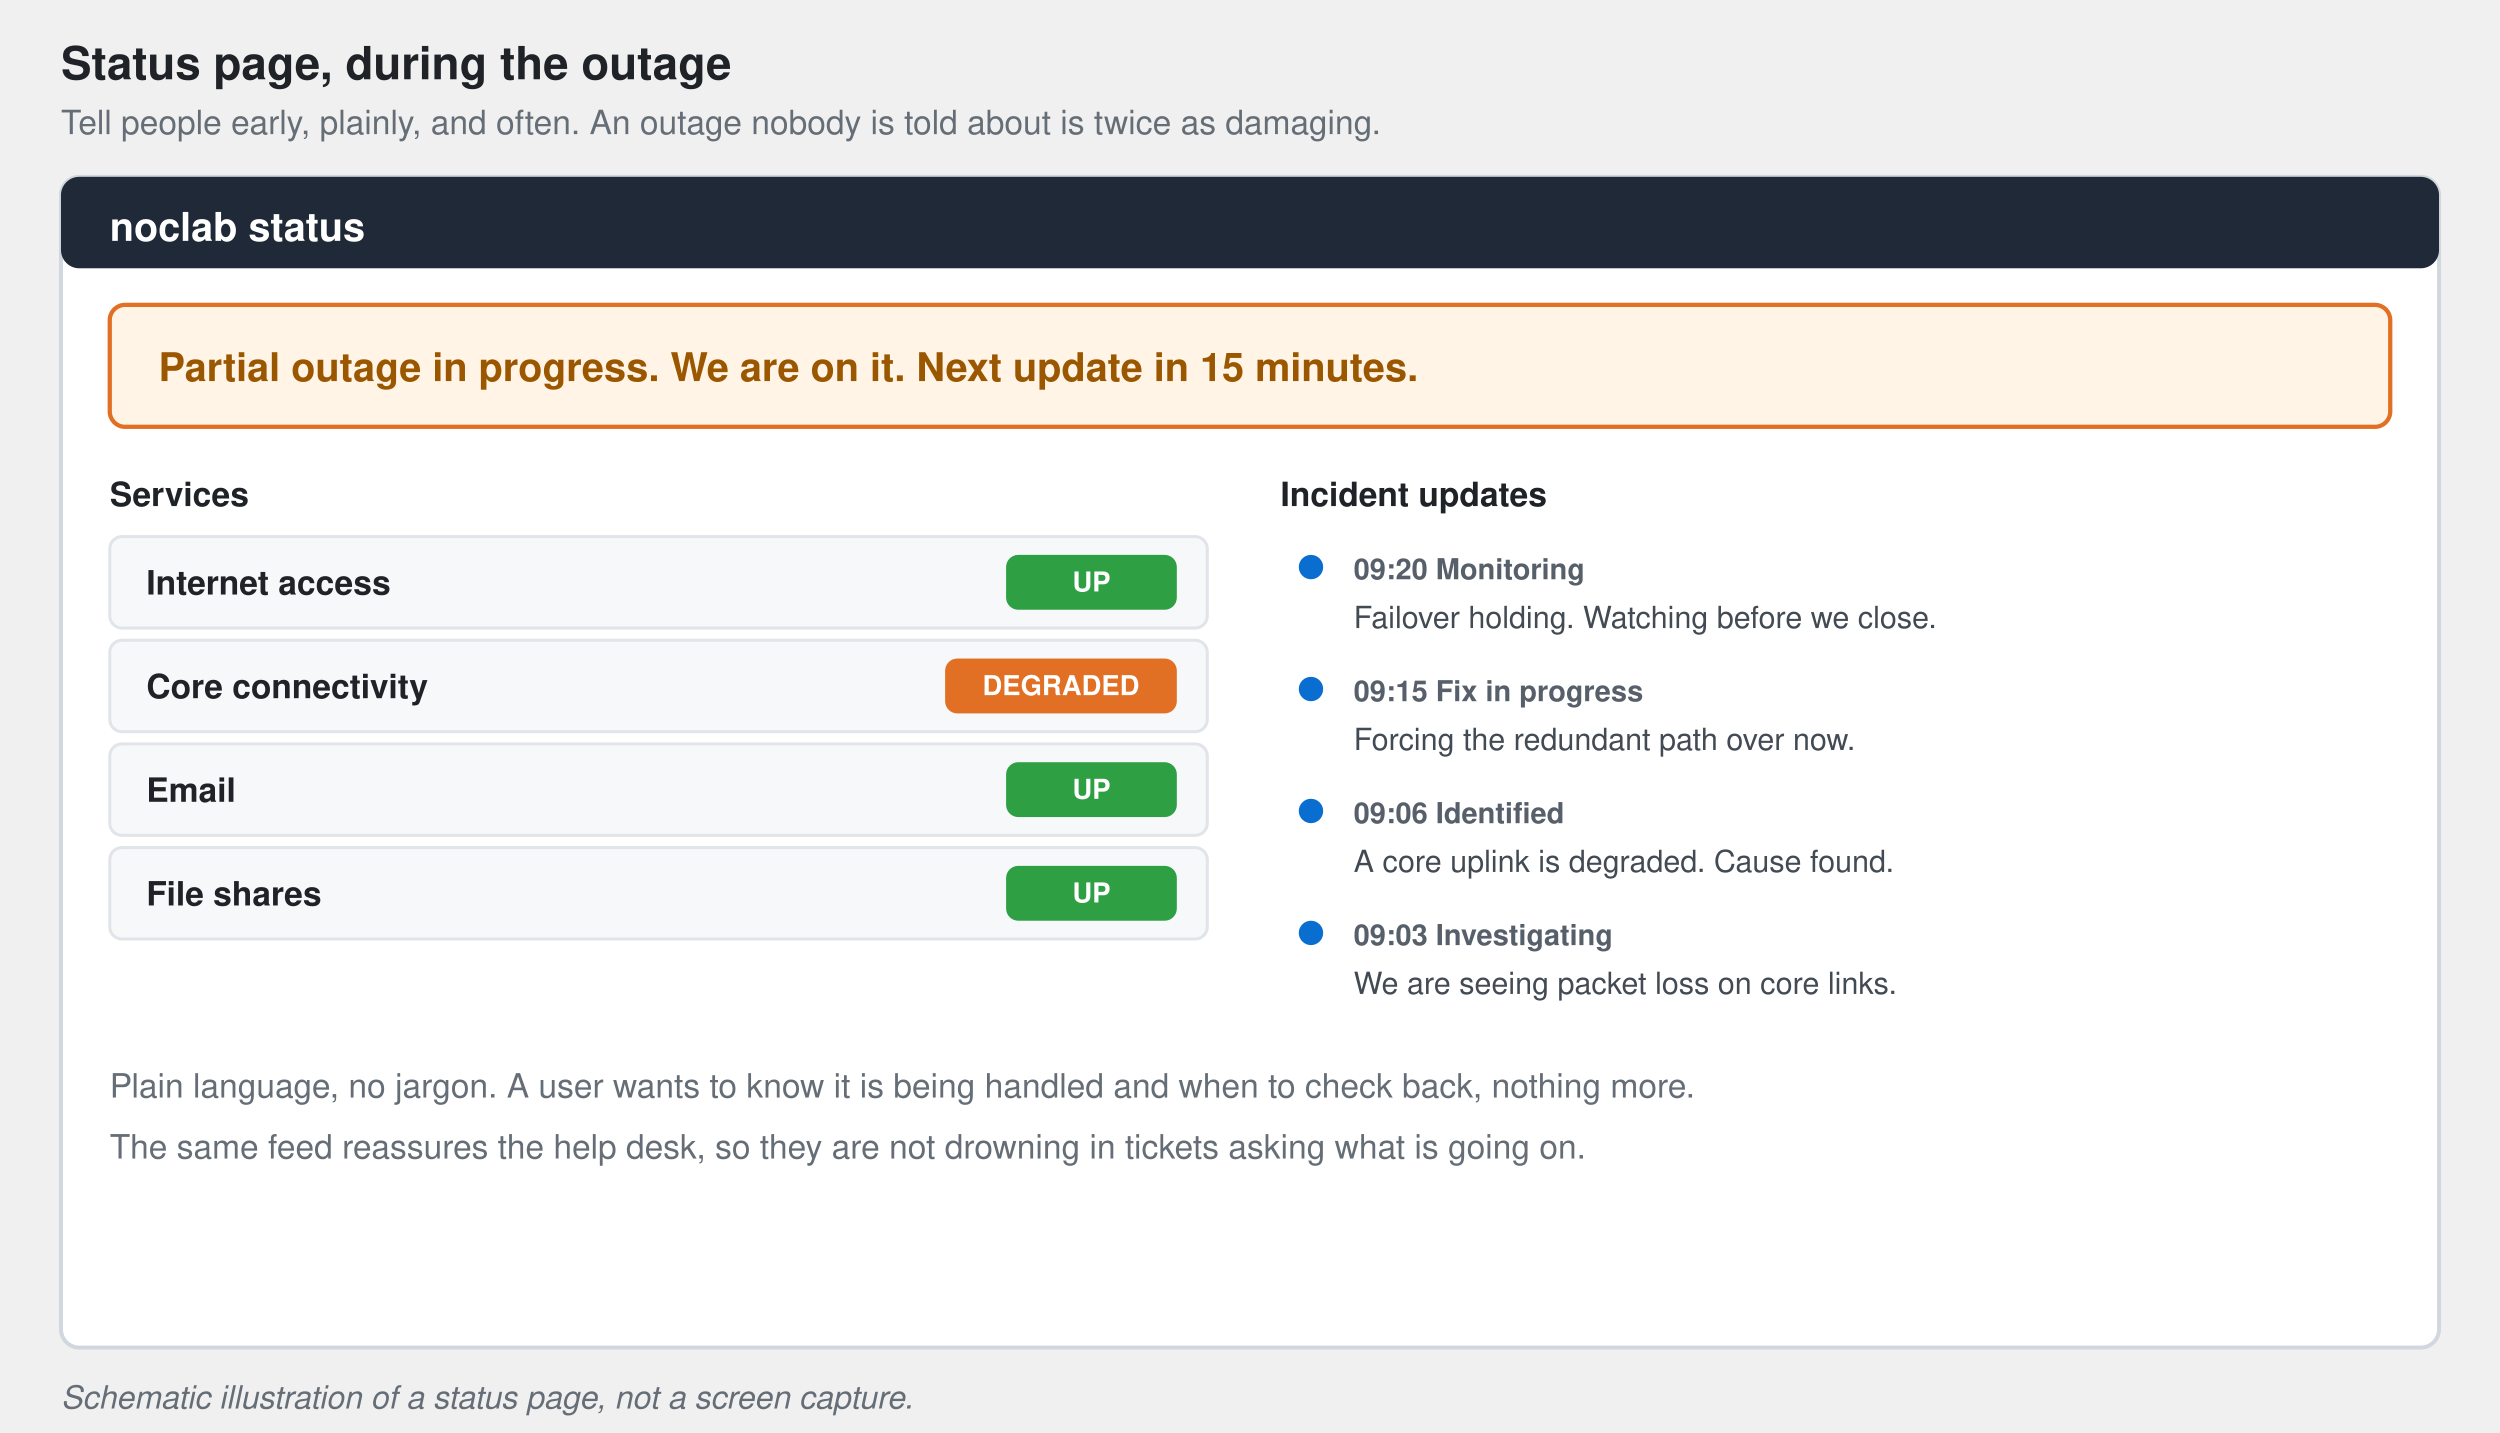
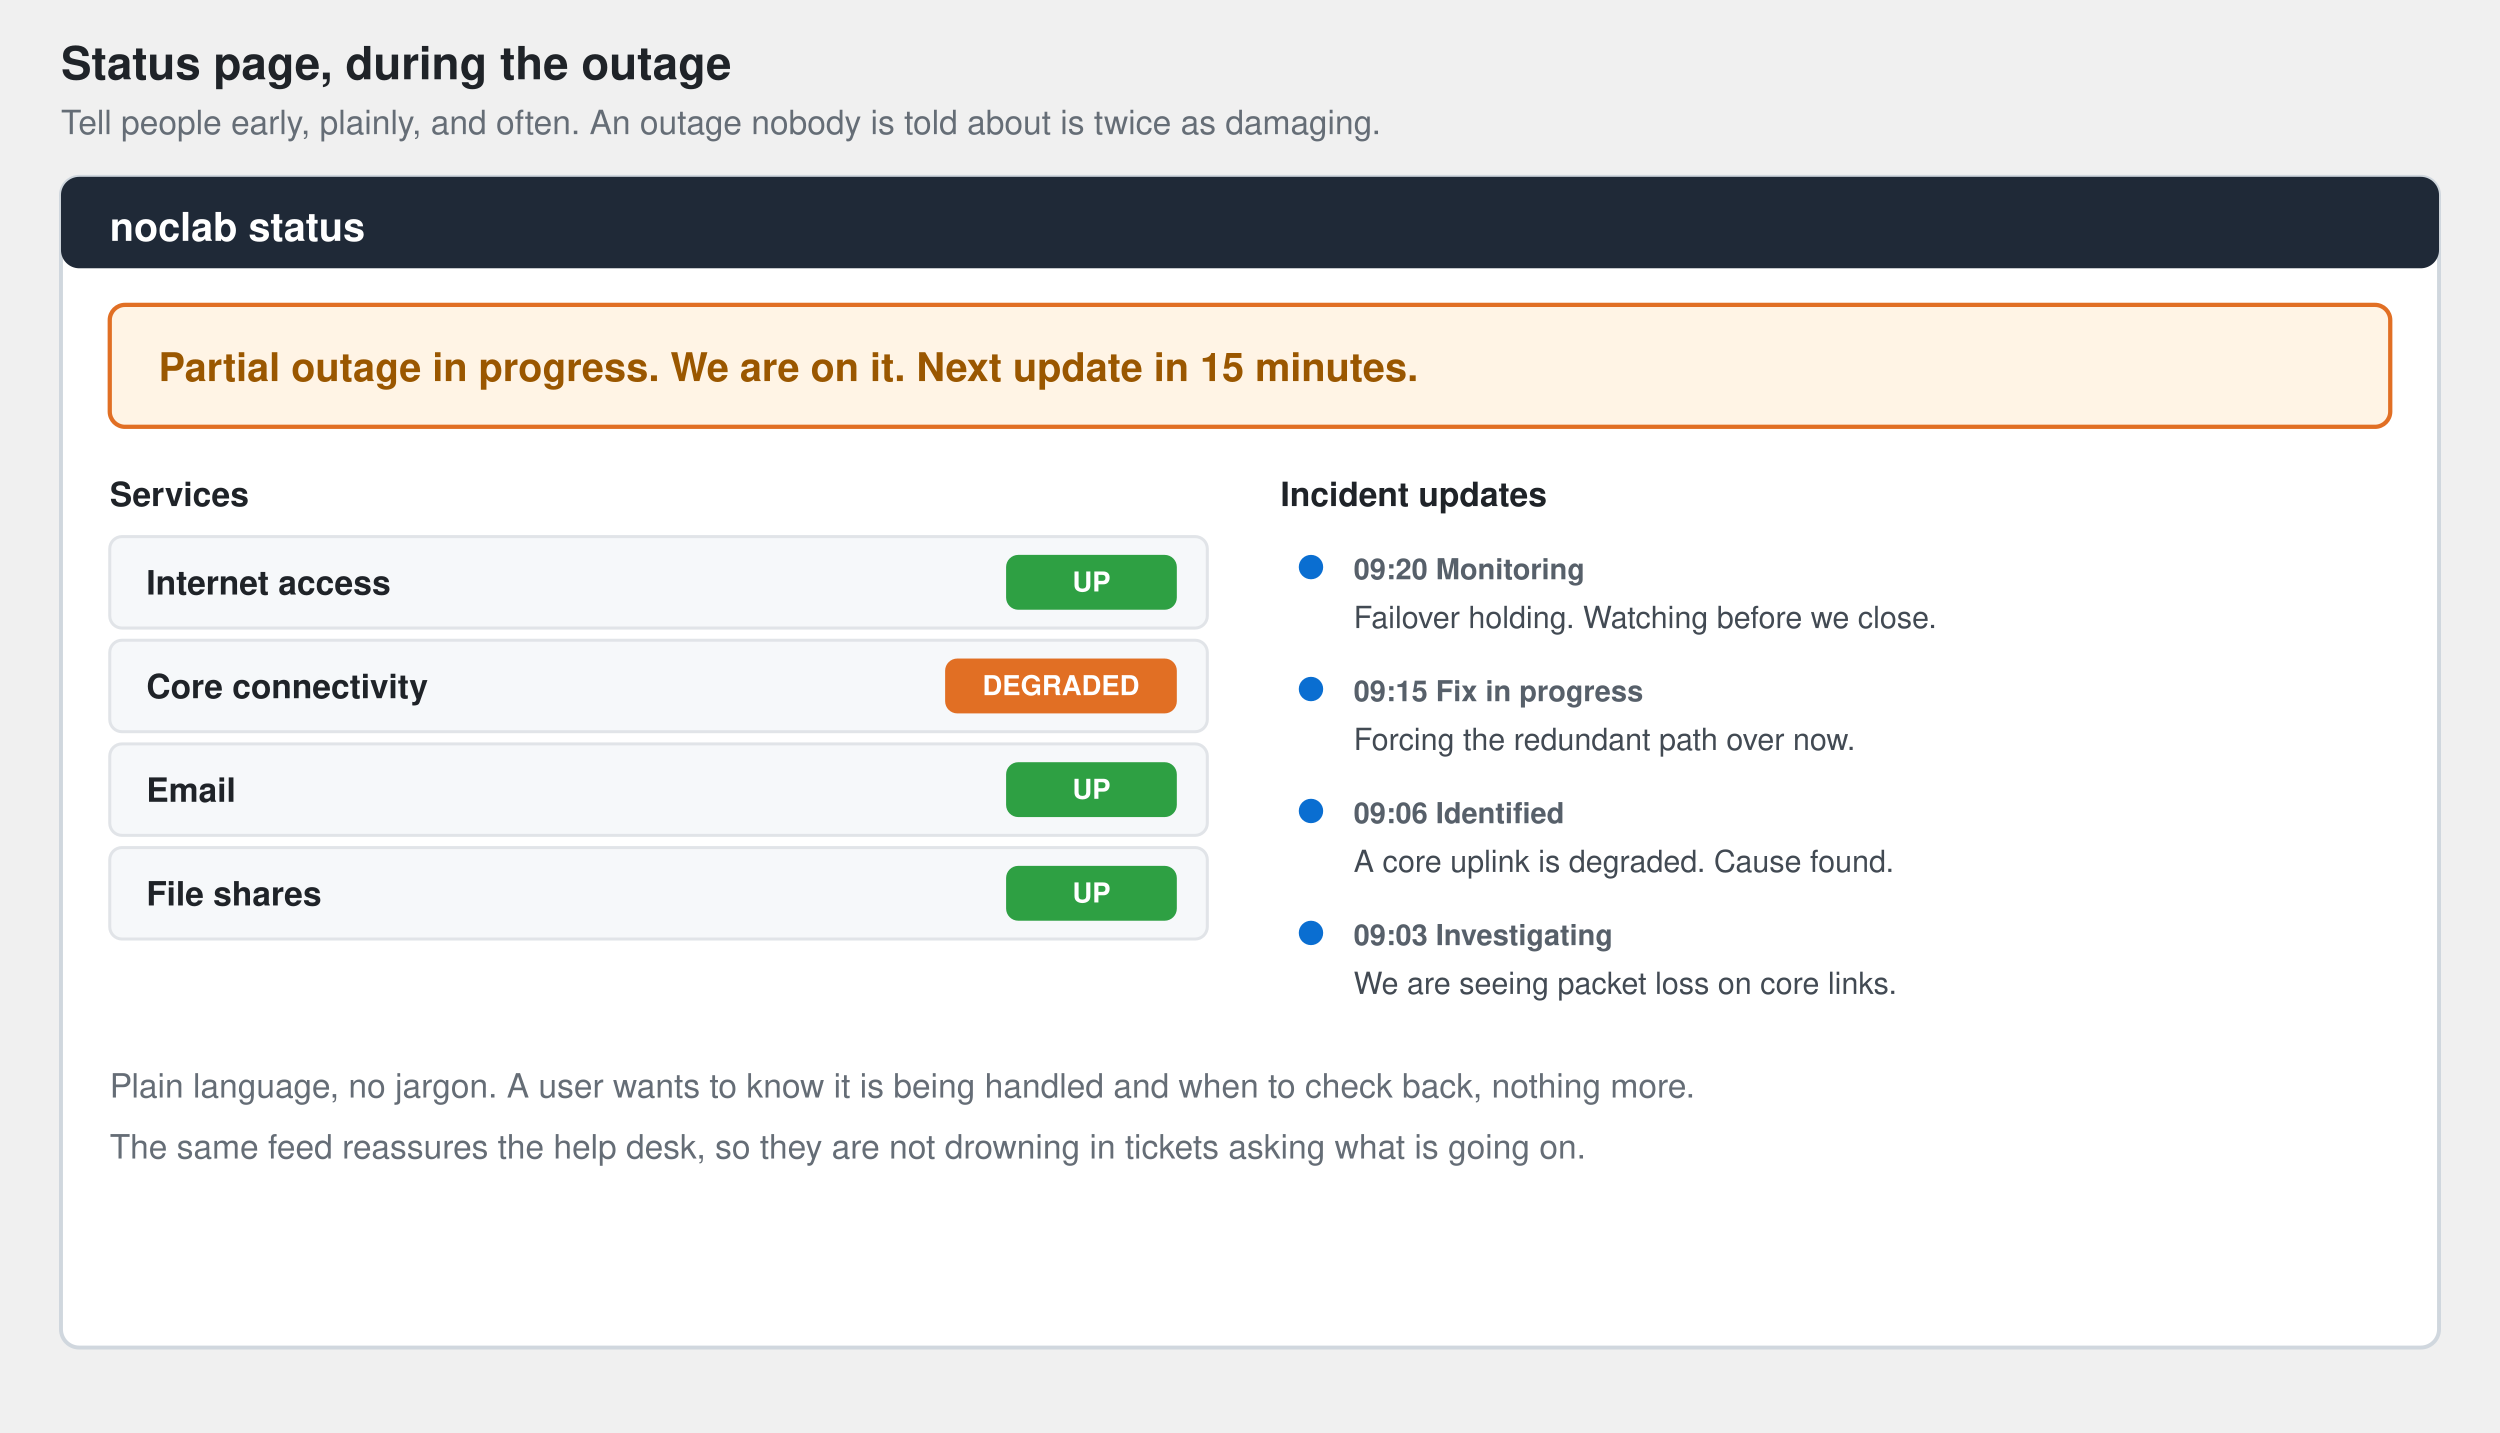
<svg xmlns="http://www.w3.org/2000/svg" viewBox="0 0 820 470" width="820" height="470" role="img" aria-labelledby="t d">
  <style>
    text { font-family: -apple-system, BlinkMacSystemFont, "Segoe UI", Helvetica, Arial, sans-serif; }
    .app { fill: #ffffff; stroke: #d0d7de; stroke-width: 1.3; }
    .bar { fill: #1f2937; }
    .h1 { fill: #1f2328; font-size: 15px; font-weight: 600; }
    .sub{ fill: #656d76; font-size: 11px; }
    .appt{ fill: #ffffff; font-size: 13px; font-weight: 700; }
    .banner{ fill: #fff4e5; stroke: #e16f24; stroke-width: 1.4; }
    .bannert{ fill: #9a5700; font-size: 13px; font-weight: 700; }
    .svc{ fill: #f6f8fa; stroke: #e1e4e8; stroke-width: 1; }
    .svct{ fill: #1f2328; font-size: 11px; font-weight: 600; }
    .up { fill: #2ea043; } .deg { fill: #e16f24; }
    .pill{ fill: #ffffff; font-size: 9px; font-weight: 700; text-anchor: middle; }
    .feedt{ fill: #1f2328; font-size: 11px; font-weight: 700; }
    .time{ fill: #57606a; font-size: 9.5px; font-weight: 700; }
    .msg { fill: #424a53; font-size: 10px; }
    .dot { fill: #0a6ed1; }
    .foot{ fill: #656d76; font-size: 10.5px; font-style: italic; }
    @media (prefers-color-scheme: dark) {
      .h1 { fill: #e6edf3; } .sub { fill: #8b949e; } .foot { fill: #8b949e; }
      .app { fill: #0d1117; stroke: #30363d; } .svc { fill: #161b22; stroke: #30363d; } .svct { fill: #e6edf3; }
      .banner { fill: #3a1e0d; stroke: #e16f24; } .bannert { fill: #f0a868; }
      .feedt { fill: #e6edf3; } .time { fill: #8b949e; } .msg { fill: #b1bac4; }
    }
  </style>
  <text class="h1" x="20" y="26">Status page, during the outage</text>
  <text class="sub" x="20" y="44">Tell people early, plainly, and often. An outage nobody is told about is twice as damaging.</text>
  <rect class="app" x="20" y="58" width="780" height="384" rx="6" />
  <rect class="bar" x="20" y="58" width="780" height="30" rx="6" />
  <text class="appt" x="36" y="79">noclab status</text>
  <rect class="banner" x="36" y="100" width="748" height="40" rx="5" />
  <text class="bannert" x="52" y="125">Partial outage in progress. We are on it. Next update in 15 minutes.</text>
  <text class="svct" x="36" y="166" font-weight="700">Services</text>
  <rect class="svc" x="36" y="176" width="360" height="30" rx="4" />
  <text class="svct" x="48" y="195">Internet access</text>
  <rect class="up" x="330" y="182" width="56" height="18" rx="4" />
  <text class="pill" x="358" y="194">UP</text>
  <rect class="svc" x="36" y="210" width="360" height="30" rx="4" />
  <text class="svct" x="48" y="229">Core connectivity</text>
  <rect class="deg" x="310" y="216" width="76" height="18" rx="4" />
  <text class="pill" x="348" y="228">DEGRADED</text>
  <rect class="svc" x="36" y="244" width="360" height="30" rx="4" />
  <text class="svct" x="48" y="263">Email</text>
  <rect class="up" x="330" y="250" width="56" height="18" rx="4" />
  <text class="pill" x="358" y="262">UP</text>
  <rect class="svc" x="36" y="278" width="360" height="30" rx="4" />
  <text class="svct" x="48" y="297">File shares</text>
  <rect class="up" x="330" y="284" width="56" height="18" rx="4" />
  <text class="pill" x="358" y="296">UP</text>
  <text class="feedt" x="420" y="166">Incident updates</text>
  <circle class="dot" cx="430" cy="186" r="4" />
  <text class="time" x="444" y="190">09:20  Monitoring</text>
  <text class="msg" x="444" y="206">Failover holding. Watching before we close.</text>
  <circle class="dot" cx="430" cy="226" r="4" />
  <text class="time" x="444" y="230">09:15  Fix in progress</text>
  <text class="msg" x="444" y="246">Forcing the redundant path over now.</text>
  <circle class="dot" cx="430" cy="266" r="4" />
  <text class="time" x="444" y="270">09:06  Identified</text>
  <text class="msg" x="444" y="286">A core uplink is degraded. Cause found.</text>
  <circle class="dot" cx="430" cy="306" r="4" />
  <text class="time" x="444" y="310">09:03  Investigating</text>
  <text class="msg" x="444" y="326">We are seeing packet loss on core links.</text>
  <text class="sub" x="36" y="360" font-size="10">Plain language, no jargon. A user wants to know it is being handled and when to check back, nothing more.</text>
  <text class="sub" x="36" y="380" font-size="10">The same feed reassures the help desk, so they are not drowning in tickets asking what is going on.</text>
-   <text class="foot" x="20" y="462">Schematic illustration of a status page, not a screen capture.</text>
+   <text class="foot" x="20" y="462" />
</svg>
